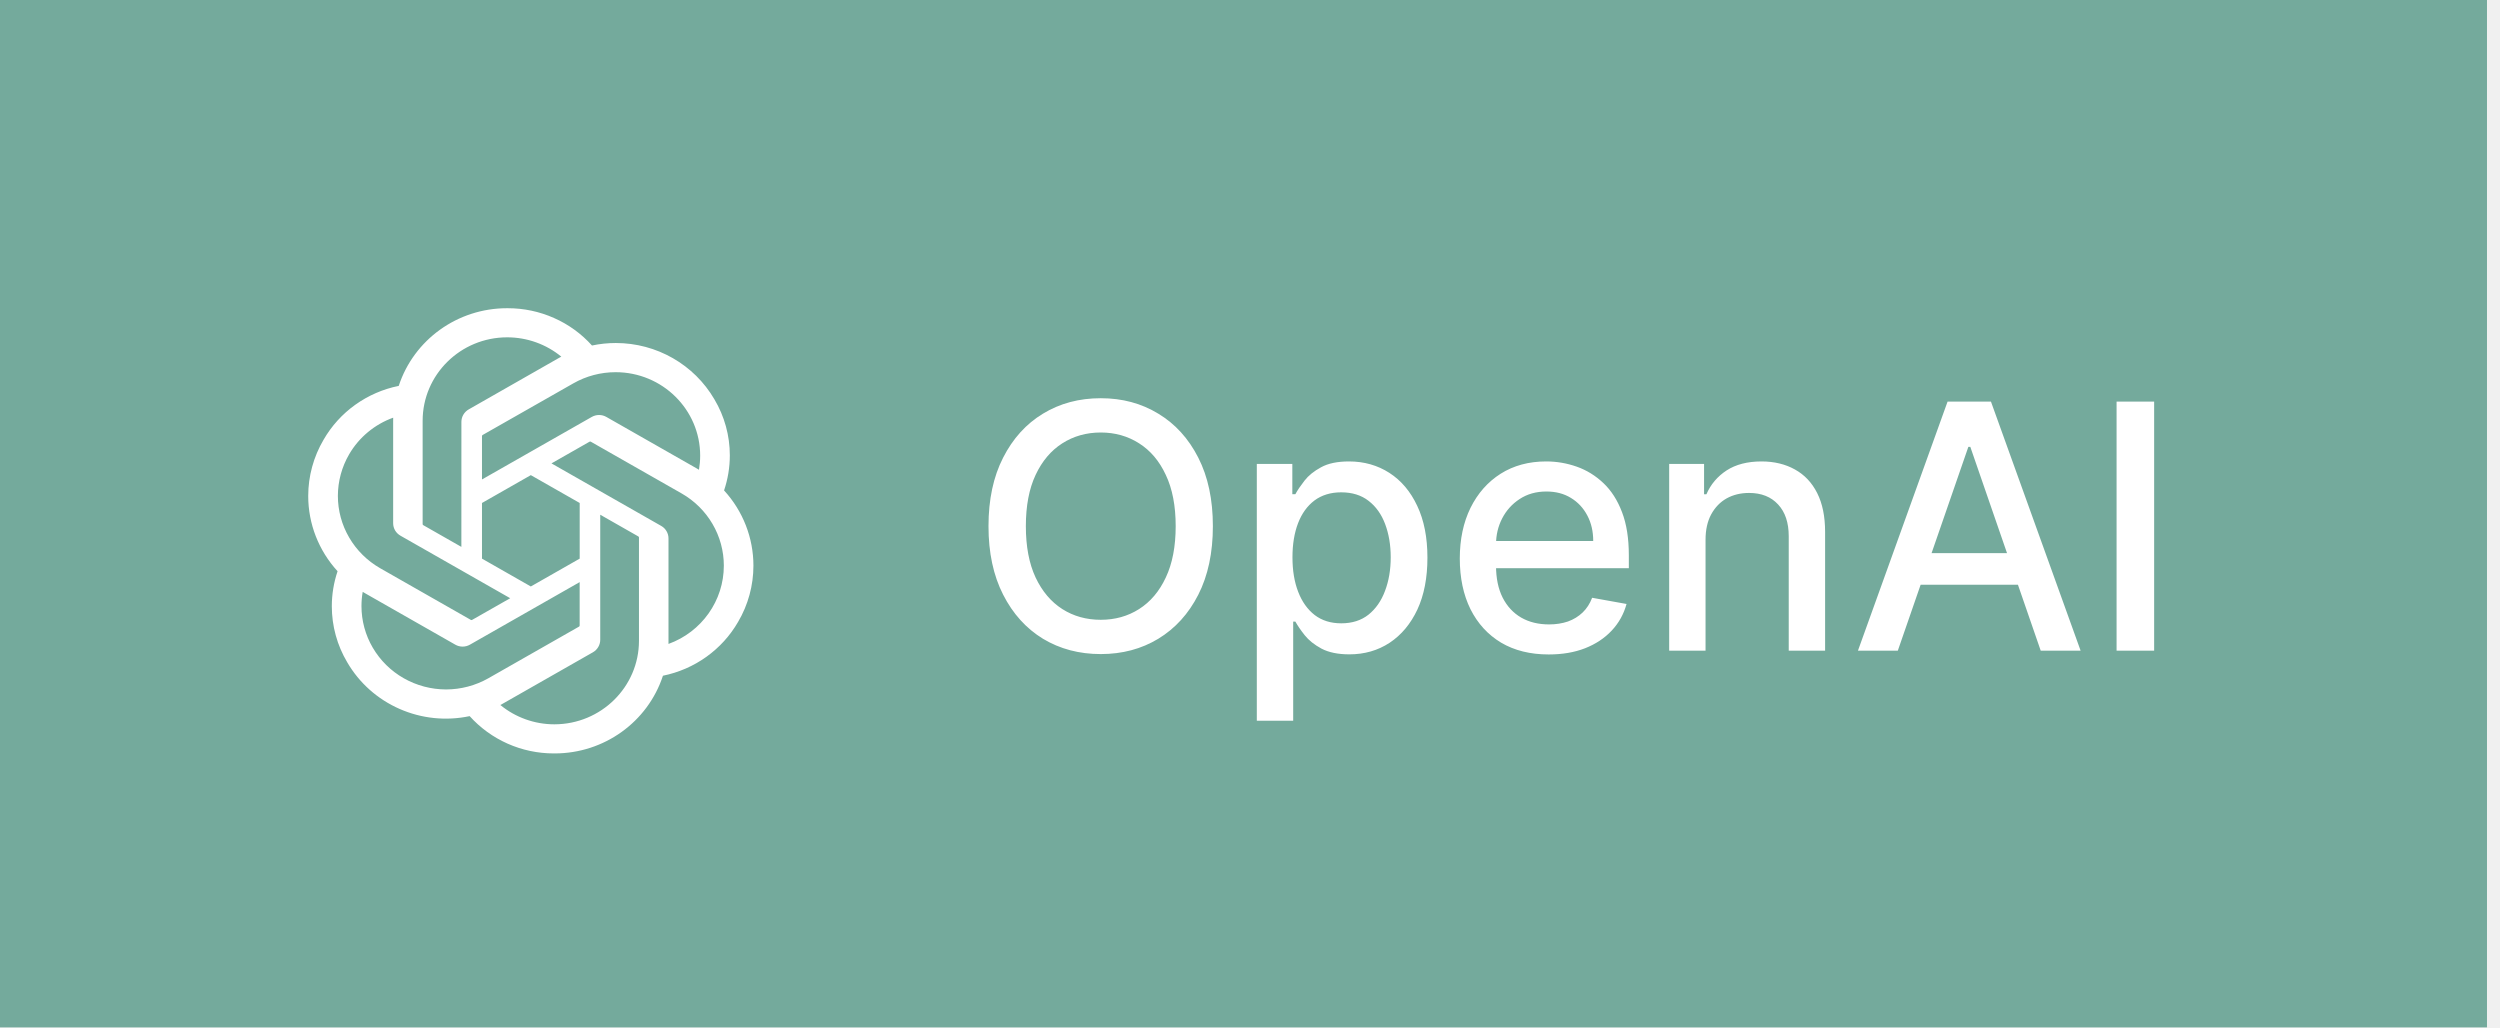
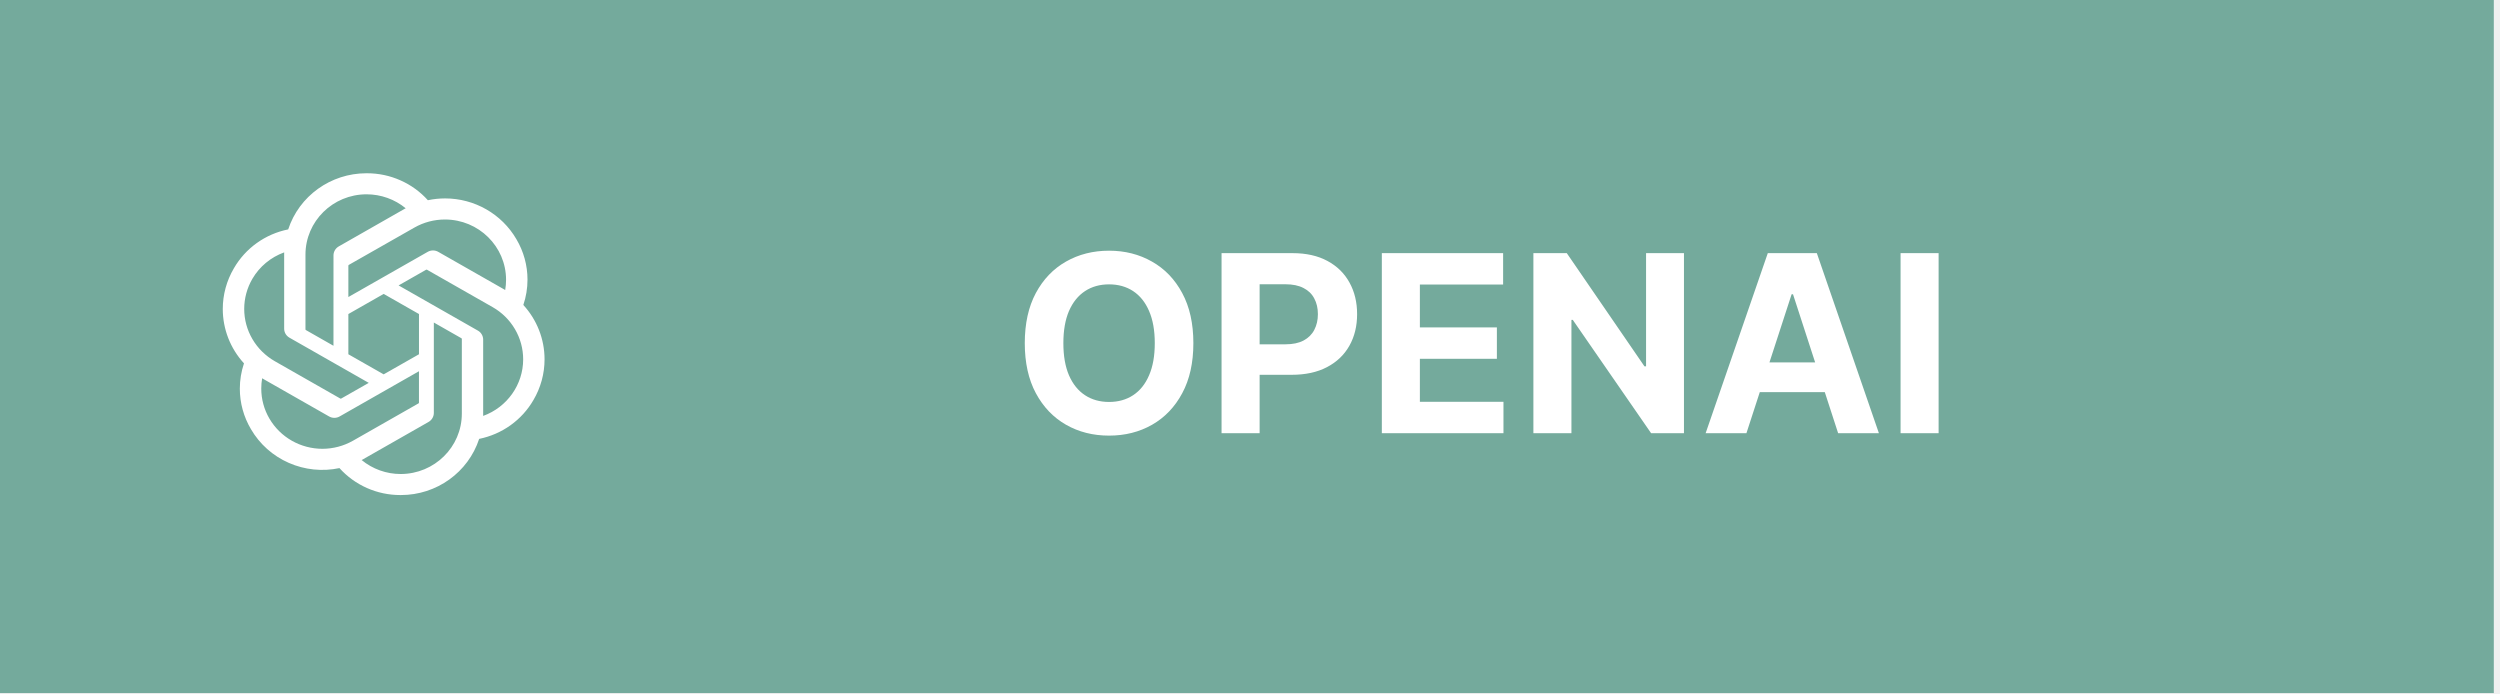
- <svg xmlns="http://www.w3.org/2000/svg" width="73" height="30" viewBox="0 0 73 30" fill="none">
-   <rect width="72.62" height="30" fill="#74AA9C" />
-   <path d="M35.416 15.364C35.416 16.14 35.274 16.808 34.99 17.366C34.706 17.923 34.317 18.351 33.822 18.652C33.329 18.95 32.77 19.099 32.142 19.099C31.512 19.099 30.95 18.95 30.455 18.652C29.963 18.351 29.575 17.922 29.291 17.363C29.006 16.804 28.864 16.138 28.864 15.364C28.864 14.587 29.006 13.921 29.291 13.364C29.575 12.806 29.963 12.377 30.455 12.079C30.95 11.778 31.512 11.628 32.142 11.628C32.77 11.628 33.329 11.778 33.822 12.079C34.317 12.377 34.706 12.806 34.99 13.364C35.274 13.921 35.416 14.587 35.416 15.364ZM34.33 15.364C34.33 14.772 34.234 14.273 34.042 13.869C33.853 13.461 33.592 13.154 33.261 12.945C32.932 12.735 32.559 12.629 32.142 12.629C31.723 12.629 31.349 12.735 31.02 12.945C30.691 13.154 30.43 13.461 30.239 13.869C30.049 14.273 29.955 14.772 29.955 15.364C29.955 15.956 30.049 16.455 30.239 16.862C30.43 17.267 30.691 17.575 31.02 17.785C31.349 17.994 31.723 18.098 32.142 18.098C32.559 18.098 32.932 17.994 33.261 17.785C33.592 17.575 33.853 17.267 34.042 16.862C34.234 16.455 34.33 15.956 34.33 15.364ZM36.699 21.046V13.546H37.736V14.43H37.825C37.886 14.316 37.975 14.185 38.091 14.036C38.207 13.886 38.368 13.756 38.574 13.645C38.78 13.531 39.052 13.474 39.391 13.474C39.831 13.474 40.224 13.586 40.57 13.808C40.916 14.031 41.187 14.352 41.383 14.771C41.582 15.19 41.681 15.694 41.681 16.283C41.681 16.873 41.583 17.378 41.387 17.8C41.19 18.219 40.92 18.542 40.577 18.769C40.234 18.994 39.842 19.107 39.401 19.107C39.07 19.107 38.799 19.051 38.588 18.94C38.38 18.828 38.217 18.698 38.098 18.549C37.98 18.4 37.889 18.267 37.825 18.151H37.761V21.046H36.699ZM37.74 16.273C37.74 16.656 37.795 16.992 37.907 17.281C38.018 17.57 38.179 17.796 38.389 17.959C38.6 18.12 38.858 18.201 39.164 18.201C39.481 18.201 39.746 18.117 39.959 17.949C40.172 17.778 40.333 17.548 40.442 17.256C40.553 16.965 40.609 16.637 40.609 16.273C40.609 15.913 40.554 15.59 40.446 15.303C40.339 15.017 40.178 14.791 39.963 14.625C39.75 14.459 39.483 14.376 39.164 14.376C38.856 14.376 38.595 14.456 38.382 14.614C38.172 14.773 38.012 14.994 37.903 15.278C37.794 15.562 37.74 15.894 37.74 16.273ZM45.222 19.11C44.684 19.11 44.222 18.995 43.833 18.766C43.447 18.534 43.149 18.208 42.938 17.789C42.73 17.368 42.626 16.874 42.626 16.308C42.626 15.749 42.73 15.257 42.938 14.831C43.149 14.405 43.443 14.072 43.819 13.833C44.198 13.594 44.641 13.474 45.147 13.474C45.455 13.474 45.753 13.525 46.042 13.627C46.331 13.729 46.59 13.889 46.82 14.107C47.05 14.324 47.231 14.607 47.363 14.955C47.496 15.301 47.562 15.721 47.562 16.216V16.592H43.226V15.797H46.522C46.522 15.518 46.465 15.27 46.351 15.055C46.237 14.837 46.078 14.665 45.872 14.54C45.668 14.414 45.429 14.352 45.154 14.352C44.856 14.352 44.596 14.425 44.373 14.572C44.153 14.716 43.983 14.905 43.862 15.14C43.743 15.372 43.684 15.624 43.684 15.896V16.518C43.684 16.882 43.748 17.192 43.876 17.448C44.006 17.704 44.187 17.899 44.419 18.034C44.651 18.167 44.922 18.233 45.233 18.233C45.434 18.233 45.617 18.204 45.783 18.148C45.949 18.088 46.092 18.001 46.213 17.885C46.333 17.769 46.426 17.626 46.49 17.455L47.495 17.636C47.414 17.932 47.27 18.192 47.061 18.414C46.855 18.634 46.596 18.806 46.284 18.929C45.974 19.05 45.62 19.11 45.222 19.11ZM49.802 15.761V19H48.74V13.546H49.759V14.433H49.827C49.952 14.144 50.149 13.912 50.416 13.737C50.686 13.562 51.026 13.474 51.435 13.474C51.807 13.474 52.133 13.553 52.412 13.709C52.691 13.863 52.908 14.092 53.062 14.398C53.216 14.703 53.293 15.081 53.293 15.53V19H52.231V15.658C52.231 15.263 52.128 14.954 51.922 14.732C51.716 14.507 51.433 14.394 51.073 14.394C50.827 14.394 50.608 14.447 50.416 14.554C50.227 14.661 50.077 14.817 49.965 15.023C49.856 15.226 49.802 15.473 49.802 15.761ZM55.416 19H54.252L56.869 11.727H58.136L60.754 19H59.589L57.533 13.048H57.476L55.416 19ZM55.612 16.152H59.39V17.075H55.612V16.152ZM62.901 11.727V19H61.804V11.727H62.901Z" fill="white" />
-   <path d="M21.143 14.32C21.254 13.991 21.311 13.645 21.311 13.297C21.311 12.722 21.156 12.157 20.861 11.661C20.269 10.644 19.171 10.016 17.982 10.016C17.748 10.016 17.515 10.04 17.286 10.089C16.978 9.746 16.6 9.472 16.176 9.285C15.753 9.097 15.295 9 14.831 9H14.81L14.802 9C13.362 9 12.086 9.917 11.643 11.268C11.185 11.36 10.752 11.549 10.374 11.819C9.995 12.09 9.68 12.438 9.449 12.839C9.155 13.338 9 13.906 9 14.483C9 15.295 9.305 16.077 9.857 16.68C9.746 17.009 9.689 17.355 9.689 17.703C9.689 18.278 9.844 18.843 10.139 19.339C10.489 19.941 11.024 20.418 11.667 20.7C12.309 20.983 13.026 21.057 13.714 20.911C14.022 21.253 14.4 21.527 14.823 21.715C15.246 21.903 15.705 22 16.169 22H16.19L16.198 22C17.639 22 18.915 21.083 19.358 19.731C19.816 19.638 20.248 19.45 20.627 19.179C21.005 18.908 21.321 18.561 21.552 18.16C21.846 17.661 22 17.094 22 16.517C22 15.706 21.695 14.923 21.143 14.321L21.143 14.32ZM16.191 21.15H16.187C15.611 21.15 15.053 20.95 14.61 20.586C14.637 20.572 14.662 20.558 14.688 20.543L17.311 19.048C17.377 19.011 17.431 18.958 17.469 18.893C17.507 18.829 17.527 18.756 17.527 18.682V15.03L18.636 15.662C18.642 15.665 18.647 15.669 18.651 15.674C18.654 15.679 18.657 15.685 18.658 15.692V18.714C18.656 20.058 17.553 21.147 16.191 21.15ZM10.886 18.915C10.669 18.545 10.555 18.125 10.555 17.698C10.555 17.559 10.567 17.419 10.591 17.282C10.611 17.294 10.645 17.314 10.669 17.328L13.293 18.823C13.358 18.861 13.432 18.881 13.508 18.881C13.584 18.881 13.658 18.861 13.724 18.823L16.926 16.998V18.262L16.926 18.264C16.926 18.27 16.925 18.276 16.922 18.282C16.919 18.287 16.916 18.292 16.911 18.295L14.259 19.806C13.883 20.019 13.458 20.131 13.025 20.132C12.592 20.131 12.166 20.019 11.79 19.805C11.415 19.592 11.103 19.285 10.886 18.914V18.915ZM10.196 13.264C10.484 12.77 10.939 12.392 11.481 12.196C11.481 12.218 11.48 12.258 11.48 12.285V15.275L11.48 15.278C11.48 15.352 11.5 15.425 11.537 15.489C11.575 15.553 11.63 15.606 11.695 15.643L14.898 17.468L13.789 18.099C13.784 18.103 13.777 18.105 13.771 18.106C13.764 18.106 13.758 18.105 13.752 18.103L11.099 16.591C10.725 16.376 10.413 16.069 10.197 15.698C9.98 15.328 9.866 14.908 9.866 14.48C9.867 14.053 9.98 13.634 10.196 13.264L10.196 13.264ZM19.306 15.356L16.103 13.531L17.212 12.899C17.217 12.896 17.224 12.894 17.23 12.893C17.237 12.893 17.243 12.893 17.249 12.896L19.901 14.407C20.277 14.621 20.588 14.928 20.805 15.299C21.022 15.669 21.136 16.089 21.136 16.517C21.136 17.538 20.49 18.451 19.52 18.803V15.724C19.52 15.723 19.52 15.721 19.52 15.72C19.52 15.646 19.5 15.573 19.462 15.509C19.425 15.445 19.371 15.392 19.306 15.356ZM20.41 13.717C20.384 13.701 20.358 13.686 20.332 13.671L17.708 12.176C17.643 12.138 17.569 12.118 17.493 12.118C17.417 12.118 17.343 12.138 17.277 12.176L14.074 14V12.737L14.074 12.735C14.074 12.722 14.08 12.711 14.09 12.703L16.742 11.194C17.117 10.98 17.543 10.868 17.976 10.868C19.339 10.868 20.445 11.959 20.445 13.305C20.445 13.443 20.433 13.58 20.41 13.716V13.717ZM13.472 15.969L12.363 15.337C12.357 15.334 12.352 15.33 12.348 15.325C12.344 15.319 12.342 15.313 12.341 15.307V12.285C12.342 10.94 13.447 9.85 14.81 9.85C15.388 9.85 15.947 10.05 16.39 10.414C16.37 10.425 16.335 10.444 16.312 10.457L13.689 11.953C13.624 11.989 13.569 12.043 13.531 12.107C13.493 12.171 13.473 12.244 13.473 12.318V12.321L13.472 15.969ZM14.074 14.687L15.5 13.874L16.927 14.687V16.312L15.5 17.125L14.074 16.312V14.687Z" fill="white" />
+ <svg xmlns="http://www.w3.org/2000/svg" width="101" height="28" viewBox="0 0 101 28" fill="none">
+   <g clip-path="url(#clip0_27_2)">
+     <path d="M100.75 0H0V28H100.75V0Z" fill="#74AA9C" />
+     <path d="M48.212 13.864C48.212 14.657 48.062 15.331 47.761 15.888C47.463 16.444 47.056 16.869 46.539 17.163C46.026 17.454 45.448 17.599 44.806 17.599C44.16 17.599 43.58 17.453 43.066 17.159C42.553 16.866 42.147 16.441 41.848 15.884C41.55 15.328 41.401 14.654 41.401 13.864C41.401 13.07 41.55 12.396 41.848 11.839C42.147 11.283 42.553 10.859 43.066 10.568C43.58 10.275 44.16 10.128 44.806 10.128C45.448 10.128 46.026 10.275 46.539 10.568C47.056 10.859 47.463 11.283 47.761 11.839C48.062 12.396 48.212 13.07 48.212 13.864ZM46.653 13.864C46.653 13.35 46.576 12.917 46.422 12.564C46.271 12.211 46.056 11.944 45.779 11.761C45.502 11.579 45.178 11.488 44.806 11.488C44.435 11.488 44.11 11.579 43.834 11.761C43.556 11.944 43.341 12.211 43.187 12.564C43.036 12.917 42.96 13.35 42.96 13.864C42.96 14.377 43.036 14.811 43.187 15.163C43.341 15.516 43.556 15.784 43.834 15.966C44.11 16.148 44.435 16.239 44.806 16.239C45.178 16.239 45.502 16.148 45.779 15.966C46.056 15.784 46.271 15.516 46.422 15.163C46.576 14.811 46.653 14.377 46.653 13.864ZM49.351 17.5V10.227H52.22C52.772 10.227 53.242 10.333 53.63 10.543C54.018 10.752 54.314 11.042 54.518 11.413C54.724 11.783 54.827 12.209 54.827 12.692C54.827 13.175 54.723 13.601 54.514 13.97C54.306 14.339 54.004 14.627 53.609 14.833C53.216 15.039 52.74 15.142 52.181 15.142H50.352V13.91H51.933C52.229 13.91 52.472 13.859 52.664 13.757C52.858 13.653 53.003 13.51 53.097 13.327C53.194 13.143 53.243 12.931 53.243 12.692C53.243 12.45 53.194 12.24 53.097 12.06C53.003 11.877 52.858 11.736 52.664 11.637C52.47 11.535 52.224 11.484 51.926 11.484H50.889V17.5H49.351ZM55.826 17.5V10.227H60.726V11.495H57.363V13.228H60.474V14.496H57.363V16.232H60.74V17.5H55.826ZM68.032 10.227V17.5H66.704L63.54 12.923H63.486V17.5H61.949V10.227H63.298L66.437 14.801H66.501V10.227H68.032ZM70.556 17.5H68.908L71.419 10.227H73.4L75.907 17.5H74.26L72.438 11.889H72.381L70.556 17.5ZM70.453 14.641H74.345V15.842H70.453V14.641ZM78.32 10.227V17.5H76.783V10.227H78.32Z" fill="white" />
+     <path d="M21.143 12.32C21.254 11.991 21.311 11.645 21.311 11.297C21.311 10.722 21.156 10.157 20.861 9.661C20.269 8.644 19.171 8.016 17.982 8.016C17.748 8.016 17.515 8.04 17.286 8.089C16.978 7.746 16.6 7.472 16.176 7.285C15.753 7.097 15.295 7 14.831 7H14.81L14.802 7C13.362 7 12.086 7.917 11.643 9.268C11.185 9.36 10.752 9.548 10.374 9.819C9.995 10.09 9.68 10.438 9.449 10.839C9.155 11.338 9 11.906 9 12.483C9 13.295 9.305 14.077 9.857 14.68C9.746 15.009 9.689 15.355 9.689 15.703C9.689 16.278 9.844 16.843 10.139 17.339C10.489 17.941 11.024 18.418 11.667 18.7C12.309 18.983 13.026 19.057 13.714 18.911C14.022 19.253 14.4 19.527 14.823 19.715C15.246 19.903 15.705 20 16.169 20H16.19L16.198 20C17.639 20 18.915 19.083 19.358 17.731C19.816 17.638 20.248 17.45 20.627 17.179C21.005 16.908 21.321 16.561 21.552 16.16C21.846 15.661 22 15.094 22 14.517C22 13.706 21.695 12.923 21.143 12.321L21.143 12.32ZM16.191 19.15H16.187C15.611 19.15 15.053 18.95 14.61 18.586C14.637 18.572 14.662 18.558 14.688 18.543L17.311 17.048C17.377 17.011 17.431 16.958 17.469 16.893C17.507 16.829 17.527 16.756 17.527 16.682V13.03L18.636 13.662C18.642 13.665 18.647 13.669 18.651 13.674C18.654 13.679 18.657 13.685 18.658 13.692V16.714C18.656 18.058 17.553 19.147 16.191 19.15ZM10.886 16.915C10.669 16.545 10.555 16.125 10.555 15.698C10.555 15.559 10.567 15.419 10.591 15.282C10.611 15.294 10.645 15.314 10.669 15.328L13.293 16.823C13.358 16.861 13.432 16.881 13.508 16.881C13.584 16.881 13.658 16.861 13.724 16.823L16.926 14.998V16.262L16.926 16.264C16.926 16.27 16.925 16.276 16.922 16.282C16.919 16.287 16.916 16.292 16.911 16.295L14.259 17.806C13.883 18.019 13.458 18.131 13.025 18.132C12.592 18.131 12.166 18.019 11.79 17.805C11.415 17.592 11.103 17.285 10.886 16.914V16.915ZM10.196 11.264C10.484 10.77 10.939 10.392 11.481 10.196C11.481 10.218 11.48 10.258 11.48 10.285V13.275L11.48 13.278C11.48 13.352 11.5 13.425 11.537 13.489C11.575 13.553 11.63 13.606 11.695 13.643L14.898 15.468L13.789 16.099C13.784 16.103 13.777 16.105 13.771 16.106C13.764 16.106 13.758 16.105 13.752 16.103L11.099 14.591C10.725 14.376 10.413 14.069 10.197 13.698C9.98 13.328 9.866 12.908 9.866 12.48C9.867 12.053 9.98 11.634 10.196 11.264L10.196 11.264ZM19.306 13.356L16.103 11.531L17.212 10.899C17.217 10.896 17.224 10.894 17.23 10.893C17.237 10.893 17.243 10.893 17.249 10.896L19.901 12.407C20.277 12.621 20.588 12.928 20.805 13.299C21.022 13.669 21.136 14.089 21.136 14.517C21.136 15.537 20.49 16.451 19.52 16.803V13.724C19.52 13.723 19.52 13.721 19.52 13.72C19.52 13.646 19.5 13.573 19.462 13.509C19.425 13.445 19.371 13.392 19.306 13.356ZM20.41 11.717C20.384 11.701 20.358 11.686 20.332 11.671L17.708 10.176C17.643 10.138 17.569 10.118 17.493 10.118C17.417 10.118 17.343 10.138 17.277 10.176L14.074 12V10.737L14.074 10.735C14.074 10.722 14.08 10.711 14.09 10.703L16.742 9.194C17.117 8.98 17.543 8.868 17.976 8.868C19.339 8.868 20.445 9.959 20.445 11.305C20.445 11.443 20.433 11.58 20.41 11.716V11.717ZM13.472 13.969L12.363 13.337C12.357 13.334 12.352 13.33 12.348 13.325C12.344 13.319 12.342 13.313 12.341 13.307V10.285C12.342 8.94 13.447 7.85 14.81 7.85C15.388 7.85 15.947 8.05 16.39 8.414C16.37 8.425 16.335 8.444 16.312 8.457L13.689 9.953C13.624 9.989 13.569 10.043 13.531 10.107C13.493 10.171 13.473 10.244 13.473 10.318V10.321L13.472 13.969ZM14.074 12.687L15.5 11.874L16.927 12.687V14.312L15.5 15.124L14.074 14.312V12.687Z" fill="white" />
+   </g>
+   <defs>
+     <clipPath id="clip0_27_2">
+       <rect width="100.75" height="28" fill="white" />
+     </clipPath>
+   </defs>
</svg>
